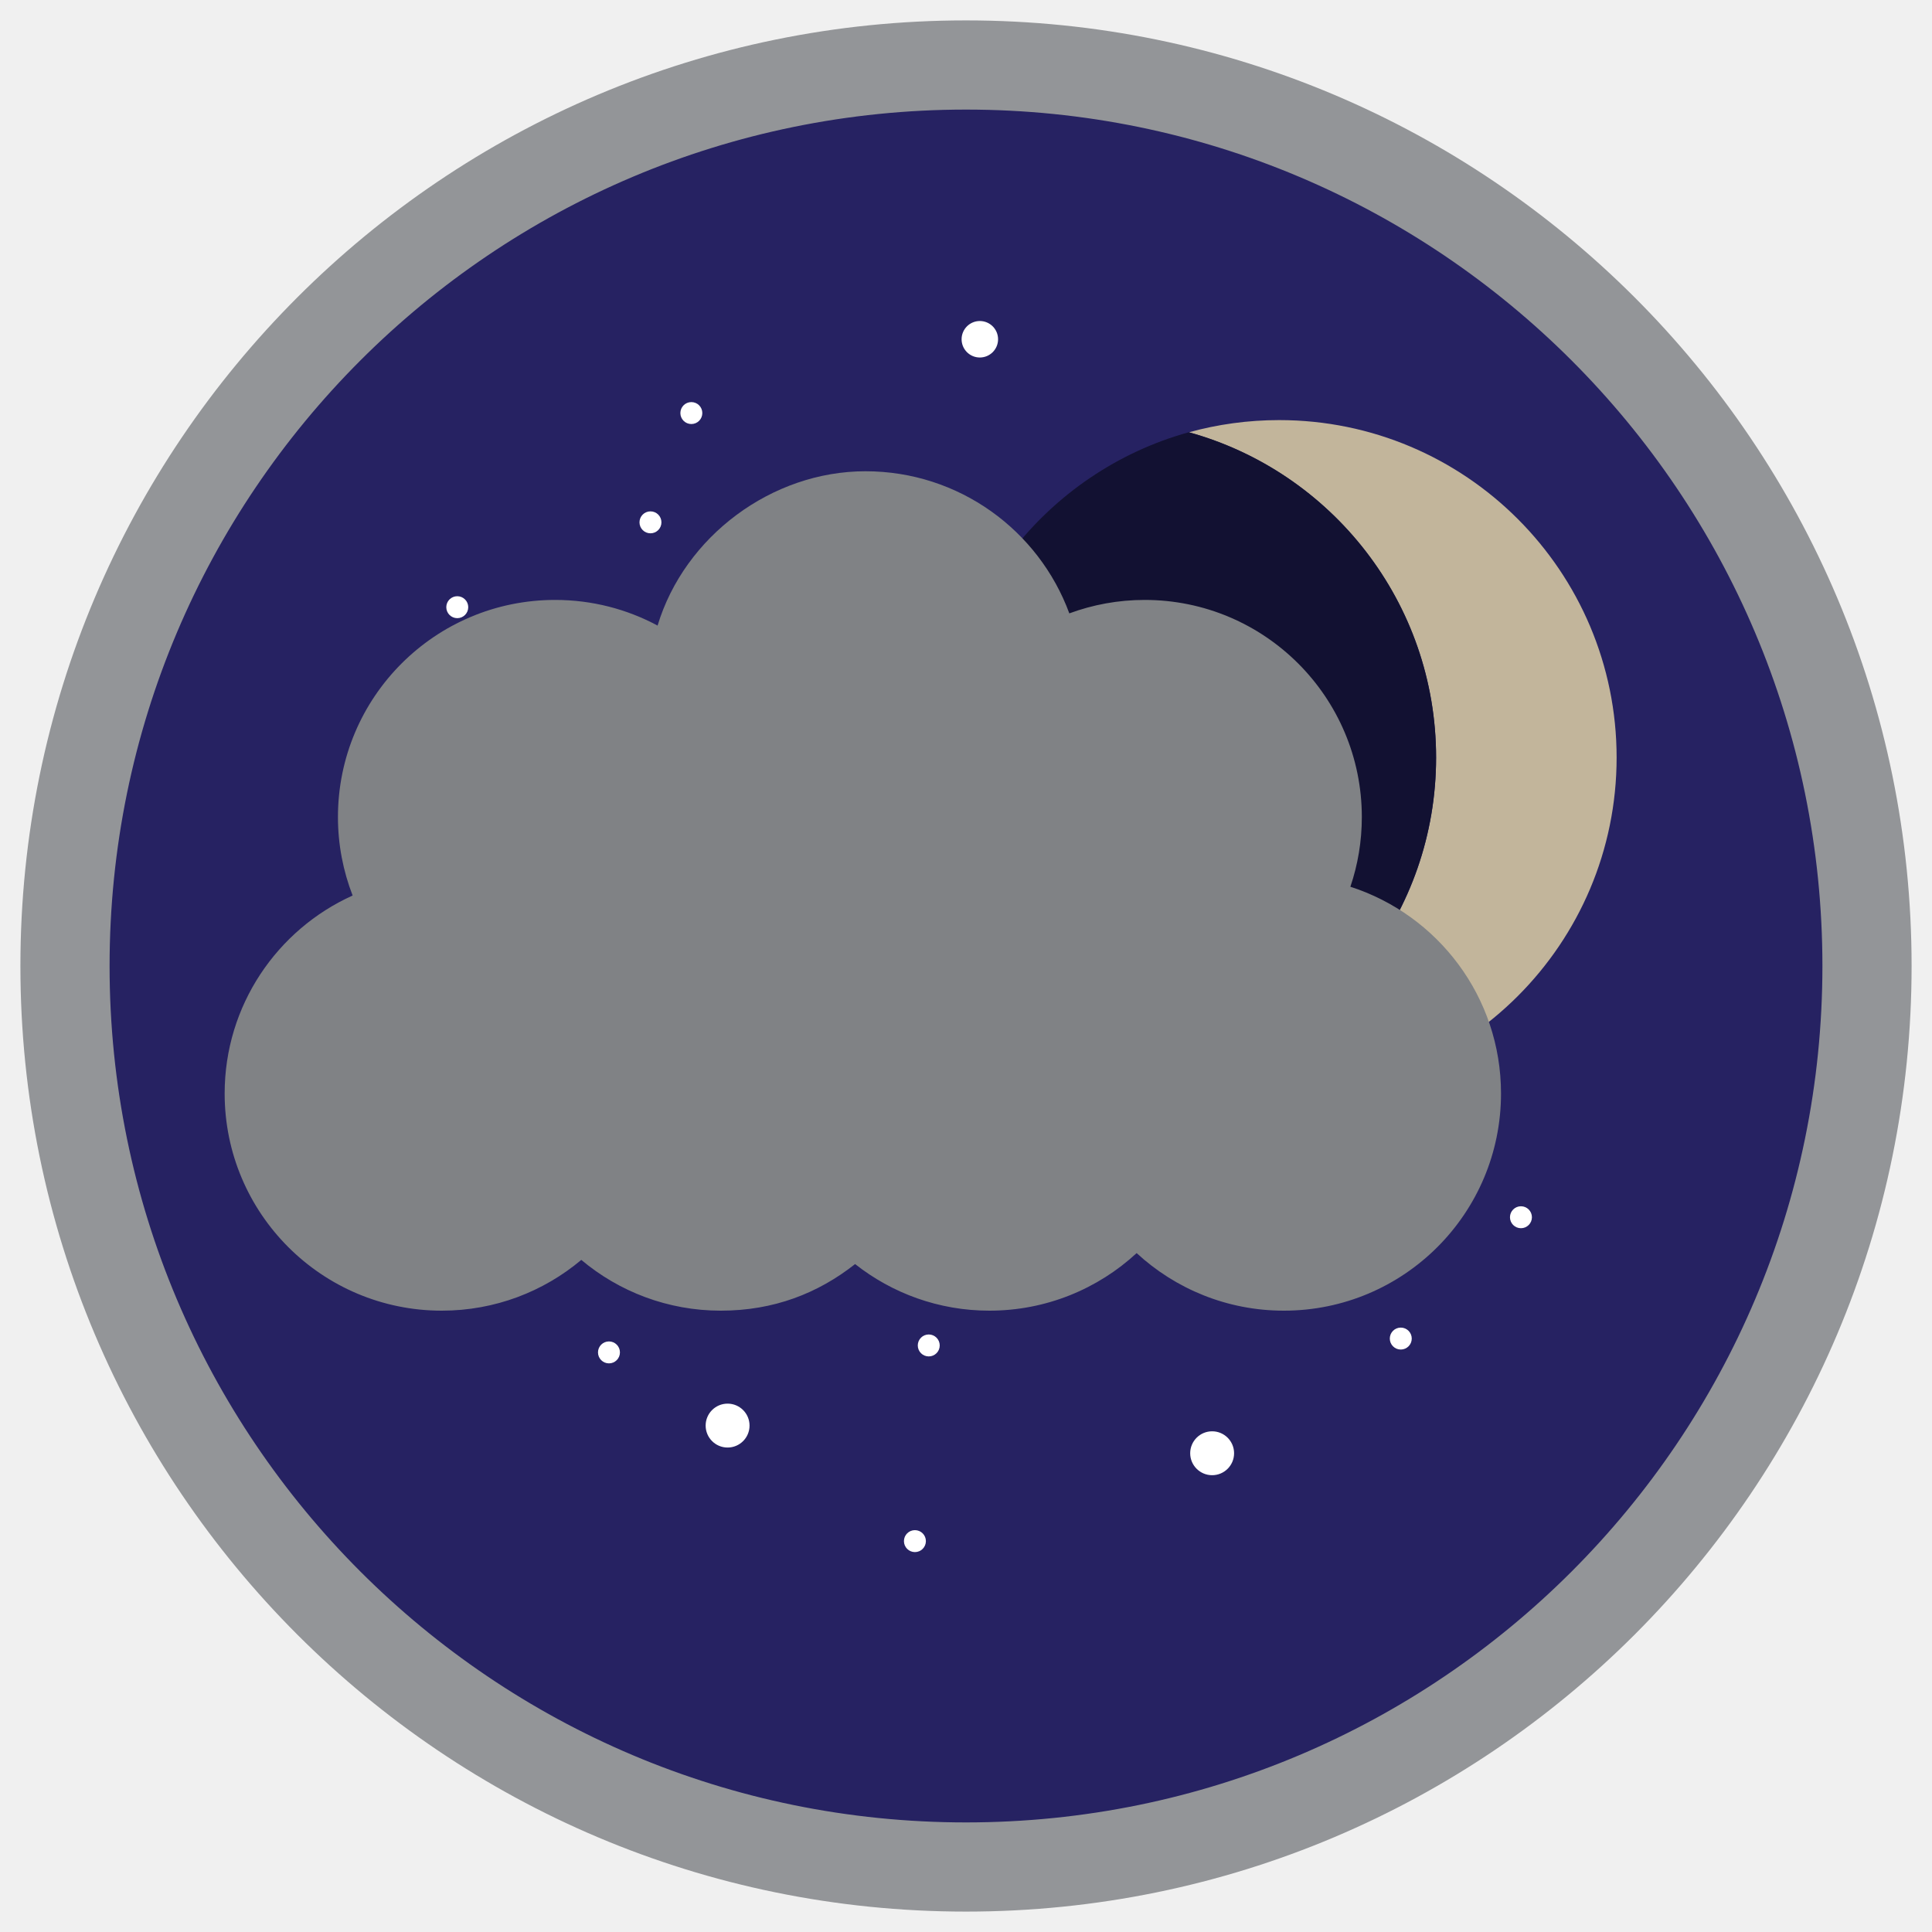
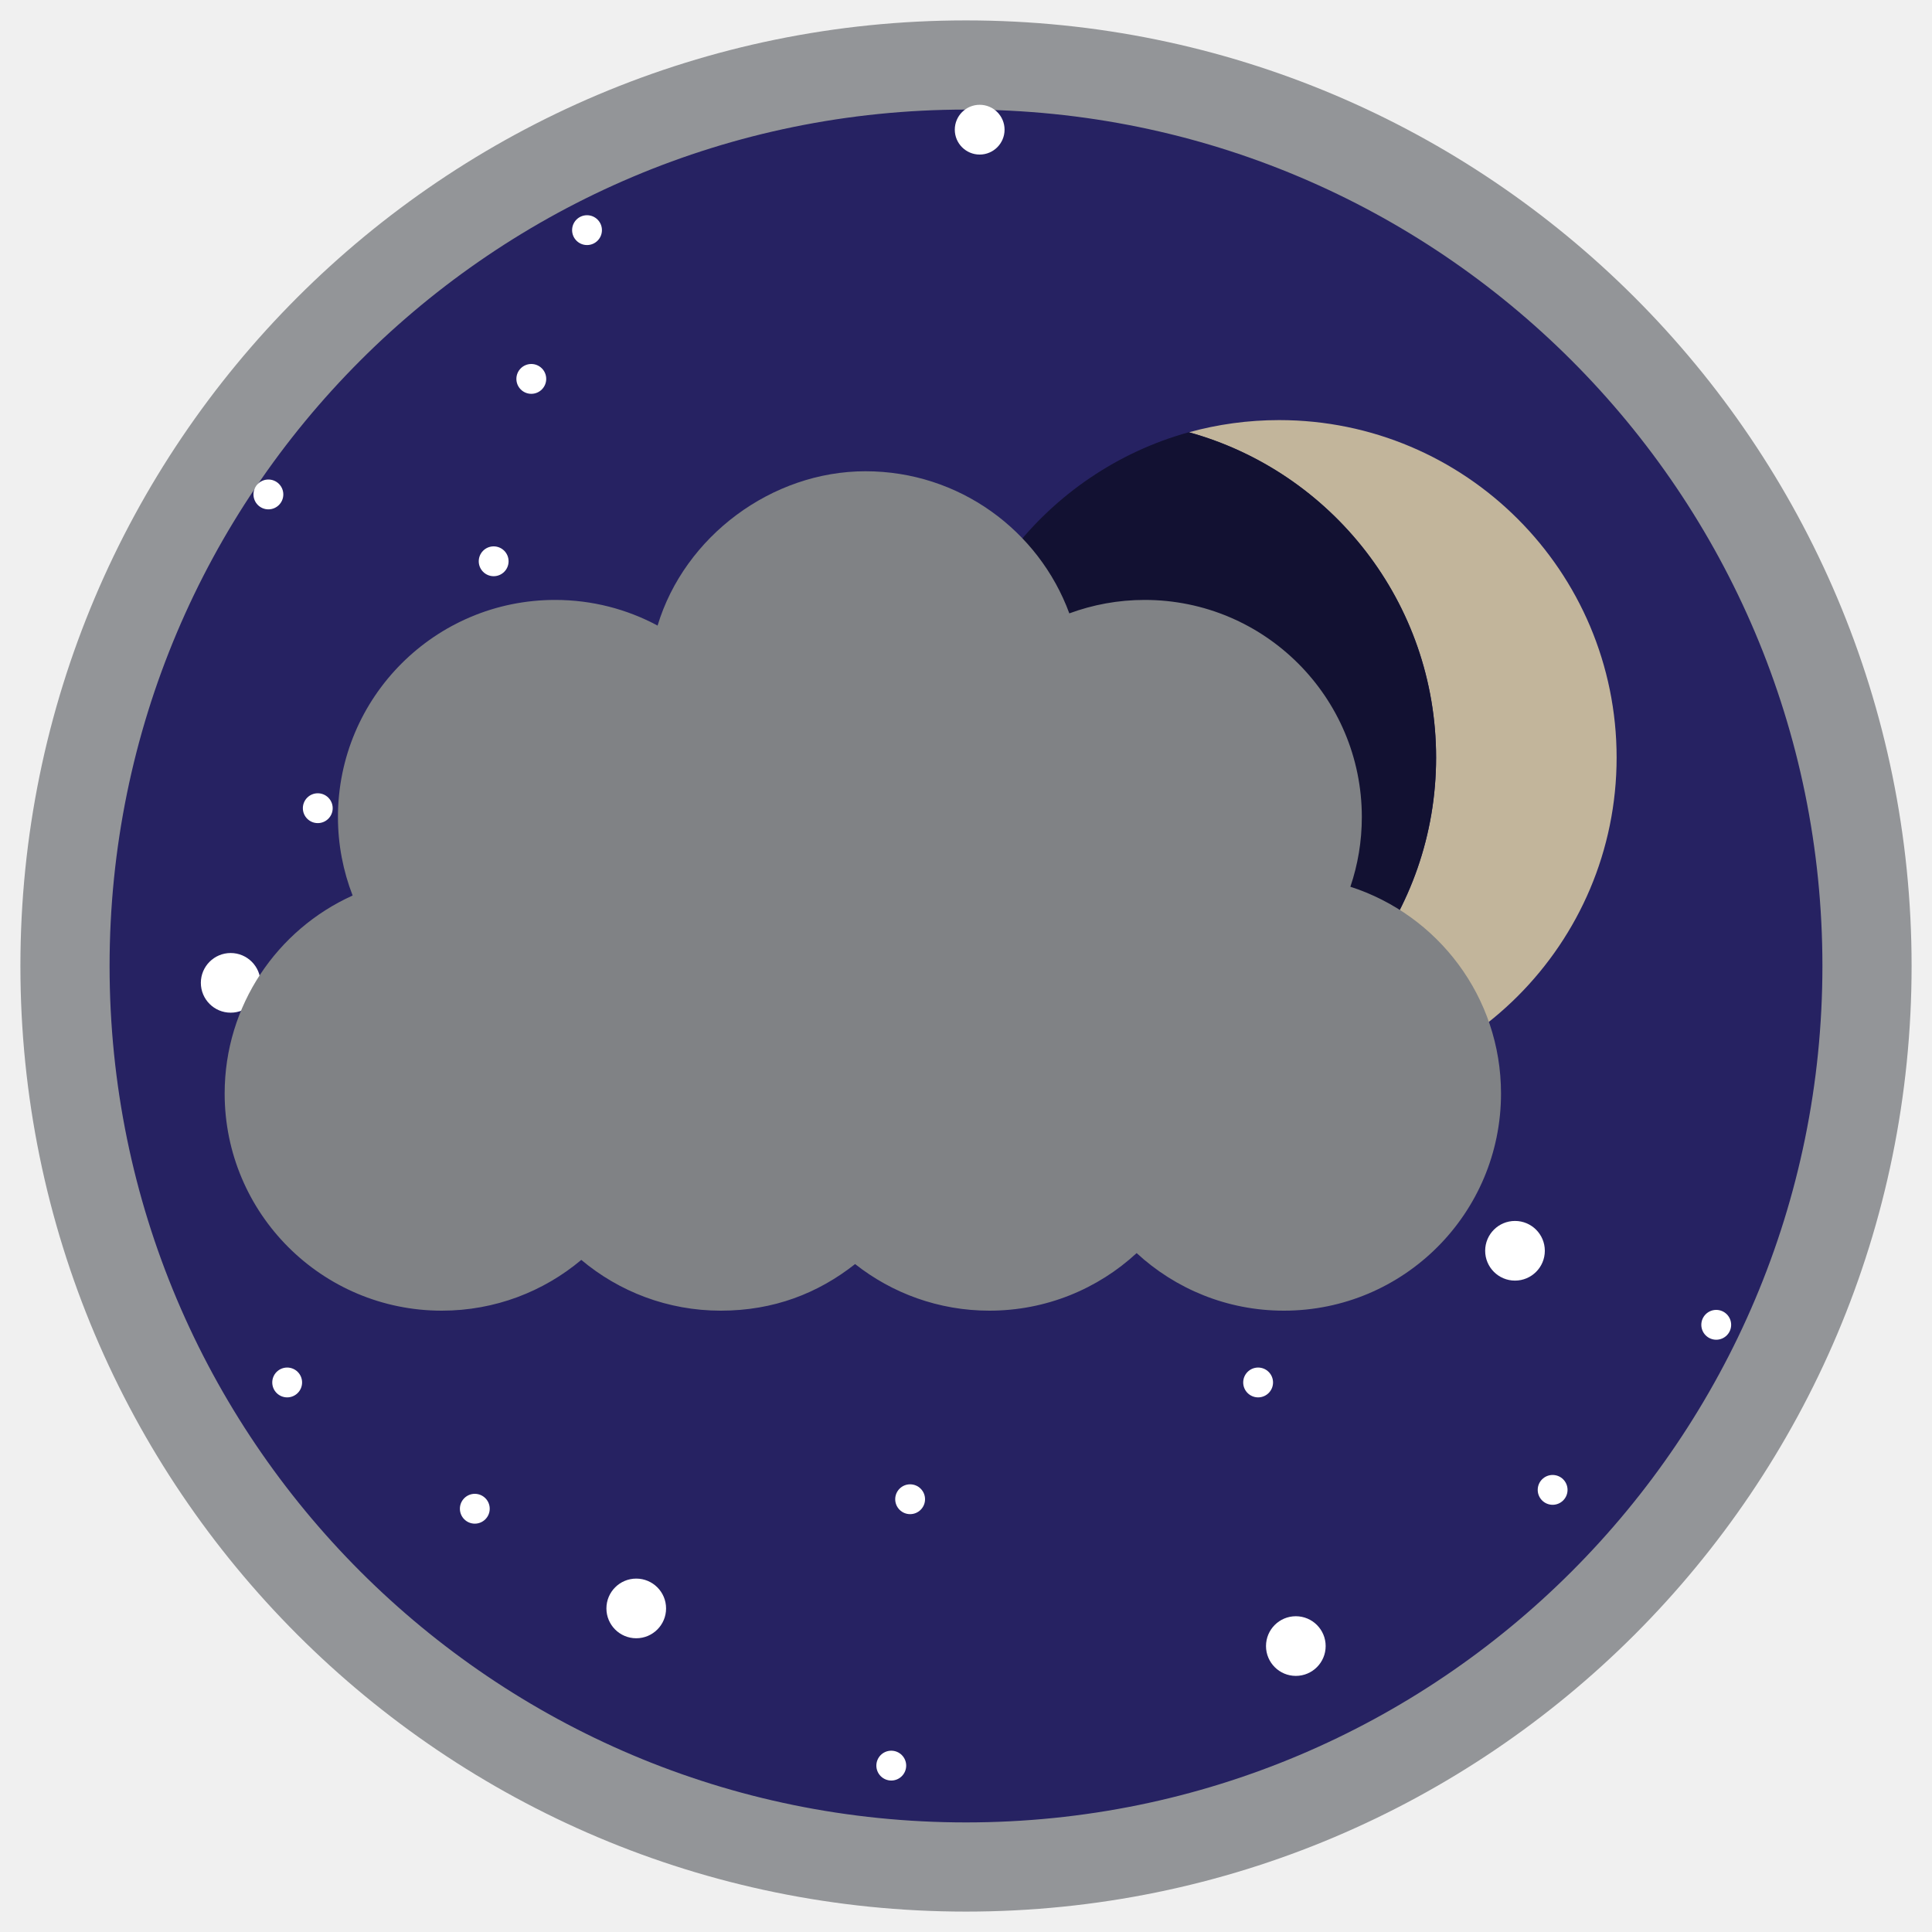
<svg xmlns="http://www.w3.org/2000/svg" id="b" viewBox="0 0 250 250">
  <defs>
    <style>.c{fill:#fff;}.d{fill:#121132;}.e{fill:#808285;}.f{fill:#c2b59b;}.g{fill:#262262;stroke:#939598;stroke-miterlimit:10;stroke-width:11.54px;}</style>
  </defs>
-   <circle class="g" cx="125" cy="125" r="116.59" />
  <circle class="c" cx="80.59" cy="84.93" r="1.42" />
  <circle class="c" cx="73.7" cy="134.68" r="1.42" />
  <circle class="c" cx="135.91" cy="148.01" r="1.42" />
  <circle class="c" cx="146.05" cy="101.24" r="1.42" />
  <circle class="c" cx="112.73" cy="104.82" r="1.42" />
  <circle class="c" cx="110.94" cy="83.14" r="1.42" />
  <circle class="c" cx="149.63" cy="132.89" r="1.42" />
  <circle class="c" cx="84.17" cy="67.59" r="1.42" />
  <circle class="c" cx="63.87" cy="108.4" r="1.42" />
  <circle class="c" cx="60.96" cy="162.99" r="1.42" />
  <circle class="c" cx="181.26" cy="173.21" r="1.42" />
  <circle class="c" cx="153.27" cy="162.99" r="1.42" />
  <circle class="c" cx="118.39" cy="199.42" r="1.42" />
  <circle class="c" cx="120.18" cy="174.1" r="1.42" />
  <circle class="c" cx="116.6" cy="131.1" r="1.42" />
  <circle class="c" cx="78.8" cy="175" r="1.42" />
  <circle class="c" cx="89.46" cy="121.42" r="1.42" />
  <circle class="c" cx="156.85" cy="61" r="1.42" />
  <circle class="c" cx="126.79" cy="43.9" r="2.36" />
  <circle class="c" cx="89.46" cy="53.45" r="1.42" />
  <circle class="c" cx="59.17" cy="78.57" r="1.42" />
  <circle class="c" cx="196.81" cy="157.51" r="1.42" />
-   <g>
-     <path class="f" d="m209.19,98.02c0,24.11-19.55,43.67-43.67,43.67-4.04,0-7.96-.55-11.68-1.58,18.44-5.1,31.99-22.01,31.99-42.08s-13.55-36.99-31.99-42.09c3.72-1.03,7.64-1.58,11.68-1.58,24.11,0,43.67,19.55,43.67,43.68Z" />
-     <path class="d" d="m185.83,98.02c0,20.07-13.55,36.98-31.99,42.08-18.45-5.1-32-22.01-32-42.08s13.55-36.99,32-42.09c18.44,5.1,31.99,22.02,31.99,42.09Z" />
-   </g>
  <circle class="c" cx="156.85" cy="188.05" r="2.84" />
  <circle class="c" cx="177.68" cy="150.47" r="2.84" />
  <circle class="c" cx="94.15" cy="146.89" r="2.84" />
  <circle class="c" cx="55.59" cy="125" r="2.84" />
  <circle class="c" cx="94.15" cy="184.47" r="2.84" />
+   <circle class="g" cx="125" cy="125" r="116.59" />
+   <g>
+     <circle class="c" cx="63.88" cy="72.63" r="1.93" />
+     <circle class="c" cx="54.51" cy="140.36" r="1.93" />
+     <circle class="c" cx="139.18" cy="158.5" r="1.93" />
+     <circle class="c" cx="107.63" cy="99.7" r="1.93" />
+     <circle class="c" cx="105.2" cy="70.19" r="1.93" />
+     <circle class="c" cx="68.75" cy="49.03" r="1.93" />
+     <circle class="c" cx="41.12" cy="104.58" r="1.93" />
+     <circle class="c" cx="37.16" cy="178.89" r="1.93" />
+     <circle class="c" cx="200.91" cy="192.79" r="1.93" />
+     <circle class="c" cx="162.8" cy="178.89" r="1.93" />
+     <circle class="c" cx="115.33" cy="228.47" r="1.93" />
+     <circle class="c" cx="117.77" cy="194" r="1.93" />
+     <circle class="c" cx="112.9" cy="135.48" r="1.93" />
+     <circle class="c" cx="61.44" cy="195.23" r="1.93" />
+     <circle class="c" cx="75.96" cy="122.3" r="1.93" />
+     <circle class="c" cx="126.77" cy="16.78" r="3.22" />
+     <circle class="c" cx="75.96" cy="29.78" r="1.93" />
+     <circle class="c" cx="34.73" cy="63.98" r="1.93" />
+     <circle class="c" cx="222.08" cy="171.43" r="1.93" />
+     <circle class="c" cx="167.68" cy="213" r="3.86" />
+     <circle class="c" cx="196.04" cy="161.85" r="3.86" />
+     <circle class="c" cx="82.33" cy="156.97" r="3.86" />
+     <circle class="c" cx="29.85" cy="127.18" r="3.86" />
+     <circle class="c" cx="82.33" cy="208.13" r="3.86" />
+   </g>
+   <g>
+     <path class="f" d="m209.19,98.02c0,24.11-19.55,43.67-43.67,43.67-4.04,0-7.96-.55-11.68-1.58,18.44-5.1,31.99-22.01,31.99-42.08s-13.55-36.99-31.99-42.09c3.72-1.03,7.64-1.58,11.68-1.58,24.11,0,43.67,19.55,43.67,43.68Z" />
+     <path class="d" d="m185.83,98.02c0,20.07-13.55,36.98-31.99,42.08-18.45-5.1-32-22.01-32-42.08s13.55-36.99,32-42.09c18.44,5.1,31.99,22.02,31.99,42.09Z" />
+   </g>
  <path class="e" d="m174.74,114.74c.96-2.83,1.48-5.86,1.48-9.01,0-15.52-12.58-28.1-28.1-28.1-3.43,0-6.71.62-9.75,1.74-3.95-10.73-14.27-18.39-26.38-18.39s-23.41,8.41-26.9,19.97c-3.95-2.12-8.46-3.32-13.26-3.32-15.52,0-28.1,12.58-28.1,28.1,0,3.58.68,7,1.9,10.15-9.76,4.4-16.56,14.22-16.56,25.62,0,15.52,12.58,28.1,28.1,28.1,6.87,0,13.17-2.47,18.05-6.57,4.88,4.1,11.18,6.57,18.05,6.57s12.6-2.26,17.38-6.03c4.78,3.77,10.82,6.03,17.38,6.03,7.35,0,14.05-2.83,19.05-7.45,5.01,4.62,11.7,7.45,19.05,7.45,15.52,0,28.1-12.58,28.1-28.1,0-12.52-8.2-23.13-19.51-26.76Z" />
</svg>
